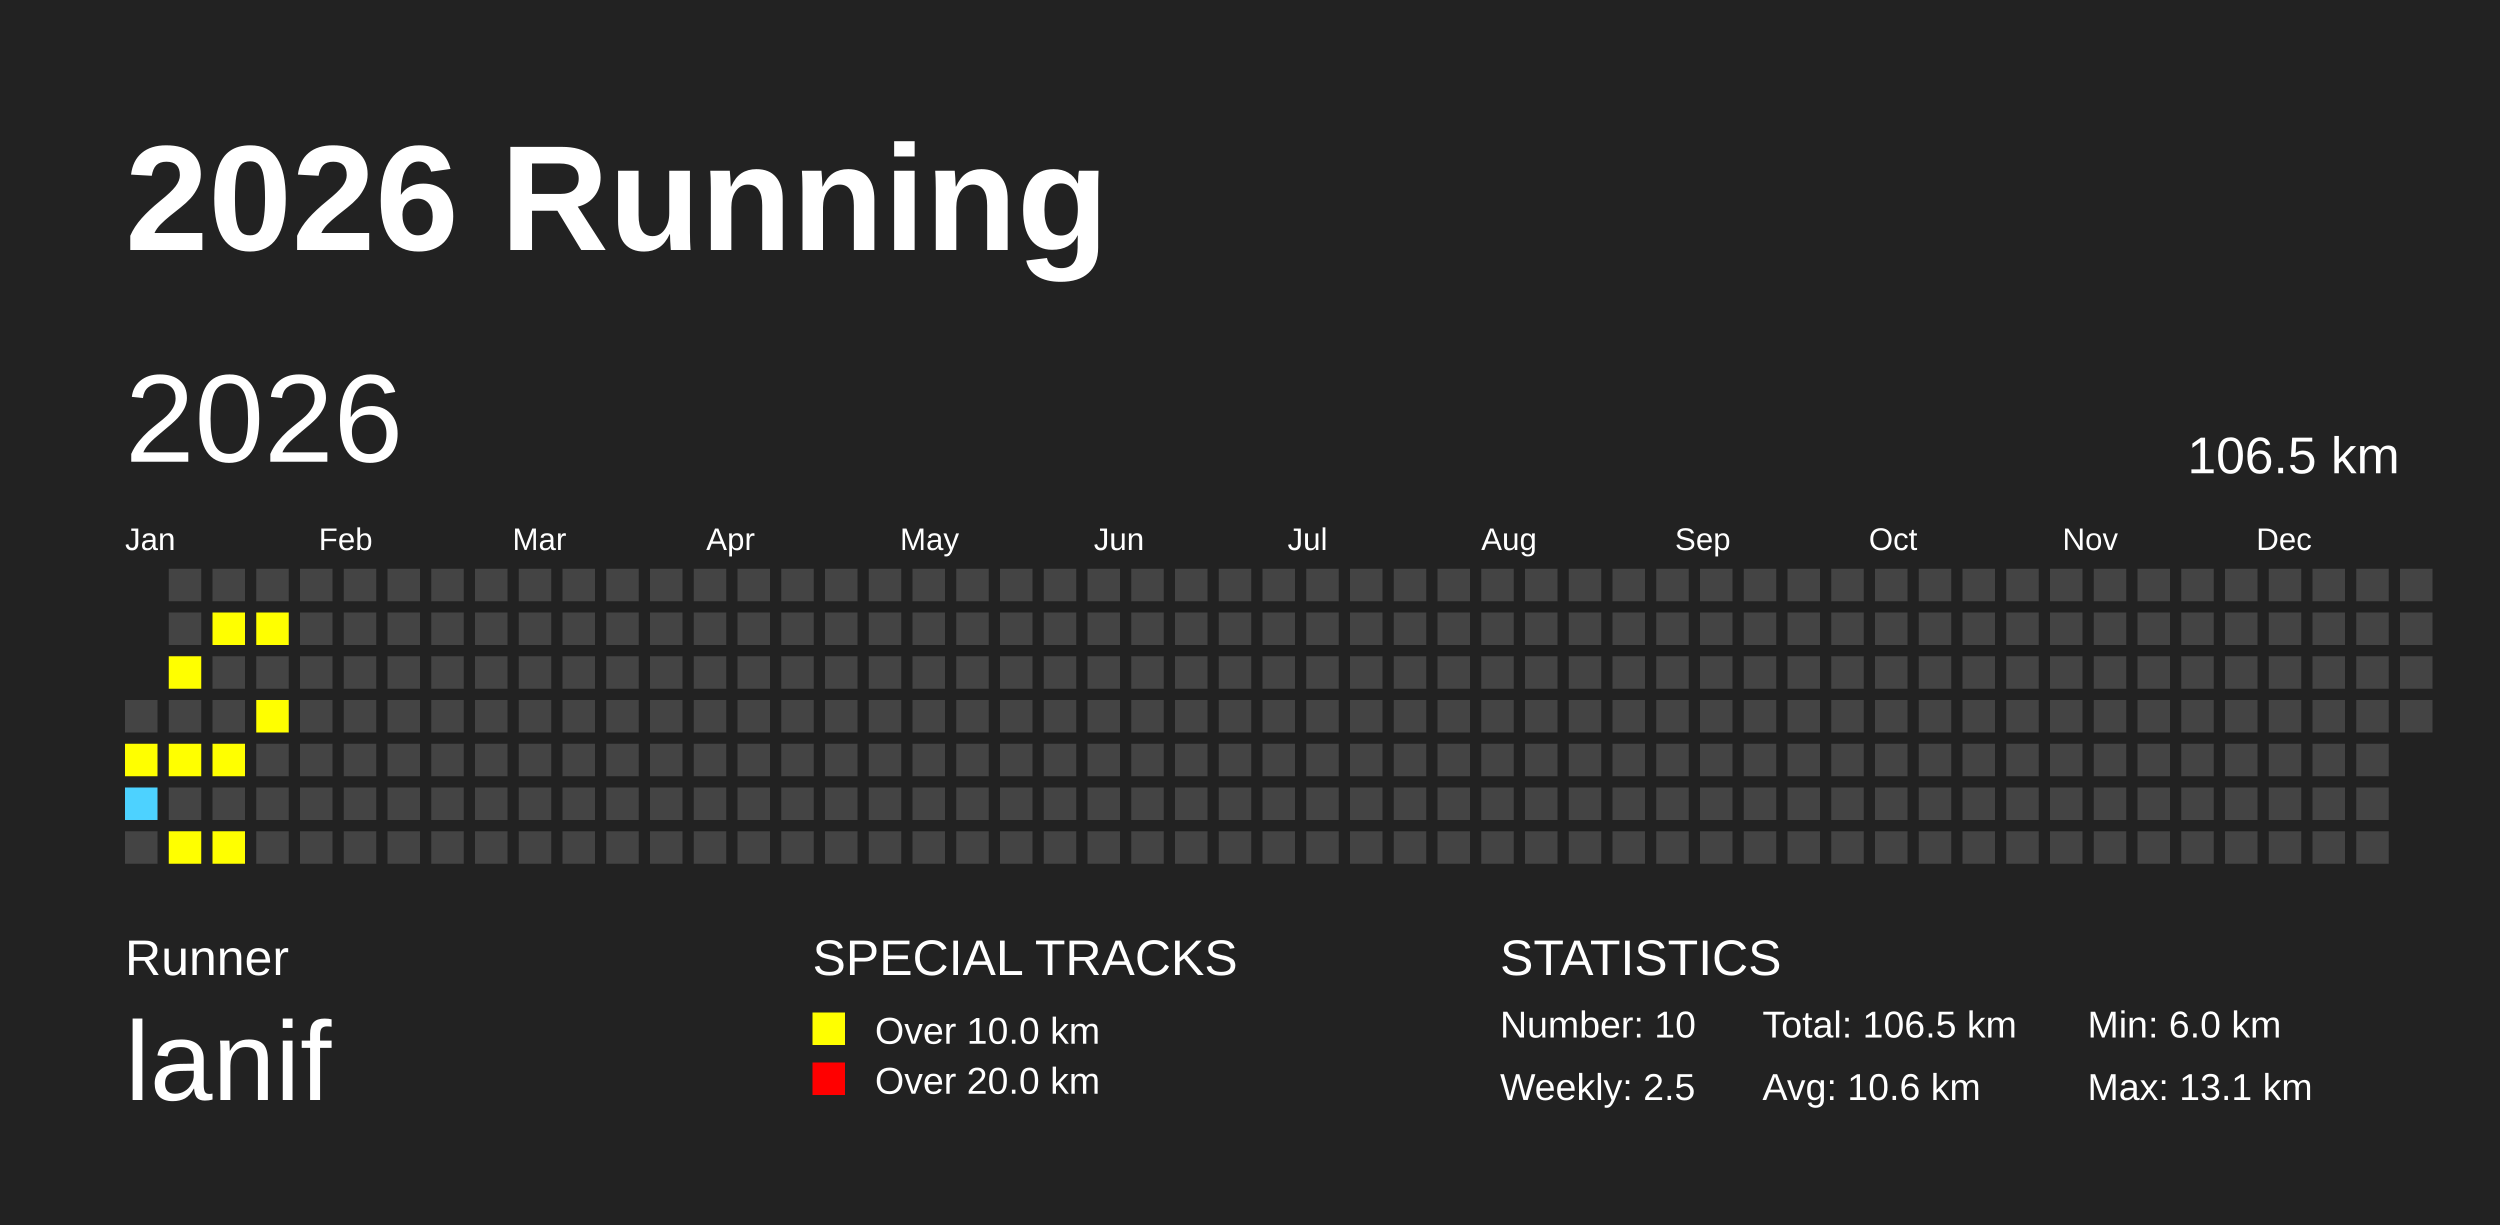
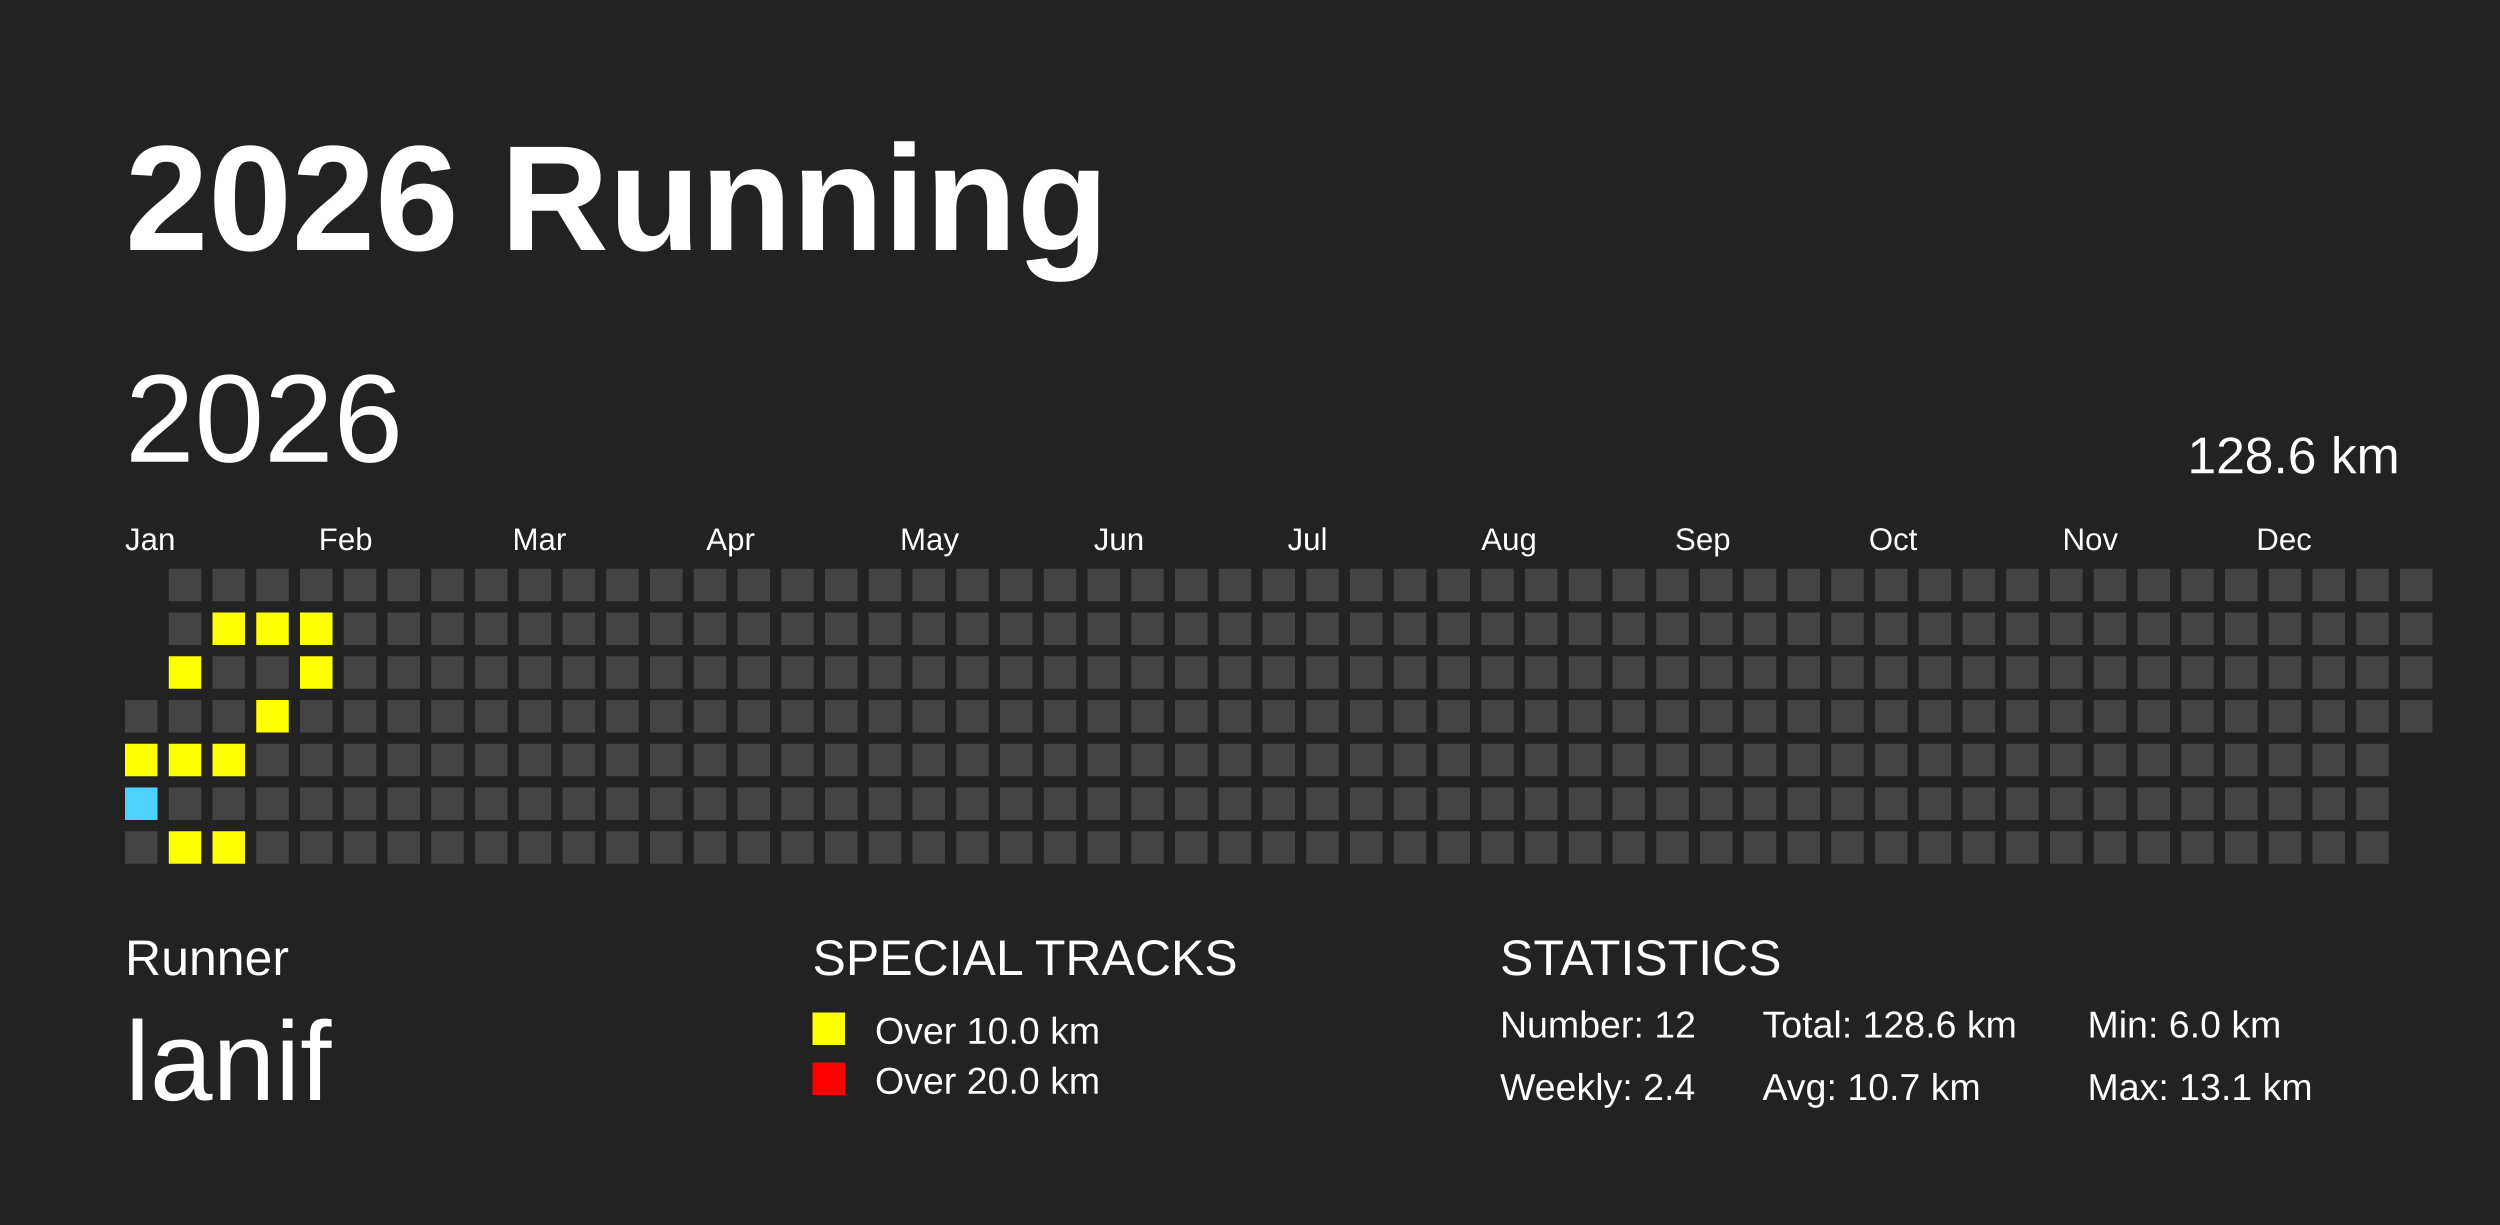
<svg xmlns="http://www.w3.org/2000/svg" baseProfile="full" height="98mm" version="1.1" viewBox="0,0,200,98" width="200mm">
  <defs />
  <rect fill="#222222" height="98" width="200" x="0" y="0" />
  <text fill="#FFFFFF" style="font-size:12px; font-family:Arial; font-weight:bold;" x="10" y="20">2026 Running</text>
  <text fill="#FFFFFF" style="font-size:4px; font-family:Arial" x="10" y="78">Runner</text>
  <text fill="#FFFFFF" style="font-size:9px; font-family:Arial" x="10" y="88">lanif</text>
  <text fill="#FFFFFF" style="font-size:4px; font-family:Arial" x="65" y="78">SPECIAL TRACKS</text>
  <rect fill="yellow" height="2.6" width="2.6" x="65" y="81" />
  <text fill="#FFFFFF" style="font-size:3px; font-family:Arial" x="70" y="83.5">Over 10.0 km</text>
  <rect fill="red" height="2.6" width="2.6" x="65" y="85" />
  <text fill="#FFFFFF" style="font-size:3px; font-family:Arial" x="70" y="87.5">Over 20.0 km</text>
  <text fill="#FFFFFF" style="font-size:4px; font-family:Arial" x="120" y="78">STATISTICS</text>
-   <text fill="#FFFFFF" style="font-size:3px; font-family:Arial" x="120" y="83">Number: 10</text>
-   <text fill="#FFFFFF" style="font-size:3px; font-family:Arial" x="120" y="88">Weekly: 2.5</text>
-   <text fill="#FFFFFF" style="font-size:3px; font-family:Arial" x="141" y="83">Total: 106.5 km</text>
-   <text fill="#FFFFFF" style="font-size:3px; font-family:Arial" x="141" y="88">Avg: 10.6 km</text>
+   <text fill="#FFFFFF" style="font-size:3px; font-family:Arial" x="120" y="83">Number: 12</text>
+   <text fill="#FFFFFF" style="font-size:3px; font-family:Arial" x="120" y="88">Weekly: 2.4</text>
+   <text fill="#FFFFFF" style="font-size:3px; font-family:Arial" x="141" y="83">Total: 128.6 km</text>
+   <text fill="#FFFFFF" style="font-size:3px; font-family:Arial" x="141" y="88">Avg: 10.7 km</text>
  <text fill="#FFFFFF" style="font-size:3px; font-family:Arial" x="167" y="83">Min: 6.0 km</text>
  <text fill="#FFFFFF" style="font-size:3px; font-family:Arial" x="167" y="88">Max: 13.1 km</text>
  <text dominant-baseline="hanging" fill="#FFFFFF" style="font-size:10.0px; font-family:Arial;" x="10" y="30">2026</text>
-   <text dominant-baseline="hanging" fill="#FFFFFF" style="font-size:4.125px; font-family:Arial;" x="175" y="35">106.5 km</text>
+   <text dominant-baseline="hanging" fill="#FFFFFF" style="font-size:4.125px; font-family:Arial;" x="175" y="35">128.6 km</text>
  <text fill="#FFFFFF" style="font-size:2.5px; font-family:Arial" x="10.0" y="44">Jan</text>
  <text fill="#FFFFFF" style="font-size:2.5px; font-family:Arial" x="25.5" y="44">Feb</text>
  <text fill="#FFFFFF" style="font-size:2.5px; font-family:Arial" x="41.0" y="44">Mar</text>
  <text fill="#FFFFFF" style="font-size:2.5px; font-family:Arial" x="56.5" y="44">Apr</text>
  <text fill="#FFFFFF" style="font-size:2.5px; font-family:Arial" x="72.0" y="44">May</text>
  <text fill="#FFFFFF" style="font-size:2.5px; font-family:Arial" x="87.5" y="44">Jun</text>
  <text fill="#FFFFFF" style="font-size:2.5px; font-family:Arial" x="103.0" y="44">Jul</text>
  <text fill="#FFFFFF" style="font-size:2.5px; font-family:Arial" x="118.5" y="44">Aug</text>
  <text fill="#FFFFFF" style="font-size:2.5px; font-family:Arial" x="134.0" y="44">Sep</text>
  <text fill="#FFFFFF" style="font-size:2.5px; font-family:Arial" x="149.5" y="44">Oct</text>
  <text fill="#FFFFFF" style="font-size:2.5px; font-family:Arial" x="165.0" y="44">Nov</text>
  <text fill="#FFFFFF" style="font-size:2.5px; font-family:Arial" x="180.5" y="44">Dec</text>
  <rect fill="#444444" height="2.6" width="2.6" x="10.0" y="56.0" />
  <rect fill="yellow" height="2.6" width="2.6" x="10.0" y="59.5" />
  <rect fill="#4DD2FF" height="2.6" width="2.6" x="10.0" y="63.0" />
  <rect fill="#444444" height="2.6" width="2.6" x="10.0" y="66.5" />
  <rect fill="#444444" height="2.6" width="2.6" x="13.5" y="45.5" />
  <rect fill="#444444" height="2.6" width="2.6" x="13.5" y="49.0" />
  <rect fill="yellow" height="2.6" width="2.6" x="13.5" y="52.5" />
  <rect fill="#444444" height="2.6" width="2.6" x="13.5" y="56.0" />
  <rect fill="yellow" height="2.6" width="2.6" x="13.5" y="59.5" />
  <rect fill="#444444" height="2.6" width="2.6" x="13.5" y="63.0" />
  <rect fill="yellow" height="2.6" width="2.6" x="13.5" y="66.5" />
  <rect fill="#444444" height="2.6" width="2.6" x="17.0" y="45.5" />
  <rect fill="yellow" height="2.6" width="2.6" x="17.0" y="49.0" />
  <rect fill="#444444" height="2.6" width="2.6" x="17.0" y="52.5" />
  <rect fill="#444444" height="2.6" width="2.6" x="17.0" y="56.0" />
  <rect fill="yellow" height="2.6" width="2.6" x="17.0" y="59.5" />
  <rect fill="#444444" height="2.6" width="2.6" x="17.0" y="63.0" />
  <rect fill="yellow" height="2.6" width="2.6" x="17.0" y="66.5" />
  <rect fill="#444444" height="2.6" width="2.6" x="20.5" y="45.5" />
  <rect fill="yellow" height="2.6" width="2.6" x="20.5" y="49.0" />
  <rect fill="#444444" height="2.6" width="2.6" x="20.5" y="52.5" />
  <rect fill="yellow" height="2.6" width="2.6" x="20.5" y="56.0" />
  <rect fill="#444444" height="2.6" width="2.6" x="20.5" y="59.5" />
  <rect fill="#444444" height="2.6" width="2.6" x="20.5" y="63.0" />
  <rect fill="#444444" height="2.6" width="2.6" x="20.5" y="66.5" />
  <rect fill="#444444" height="2.6" width="2.6" x="24.0" y="45.5" />
-   <rect fill="#444444" height="2.6" width="2.6" x="24.0" y="49.0" />
-   <rect fill="#444444" height="2.6" width="2.6" x="24.0" y="52.5" />
+   <rect fill="yellow" height="2.6" width="2.6" x="24.0" y="49.0" />
+   <rect fill="yellow" height="2.6" width="2.6" x="24.0" y="52.5" />
  <rect fill="#444444" height="2.6" width="2.6" x="24.0" y="56.0" />
  <rect fill="#444444" height="2.6" width="2.6" x="24.0" y="59.5" />
  <rect fill="#444444" height="2.6" width="2.6" x="24.0" y="63.0" />
  <rect fill="#444444" height="2.6" width="2.6" x="24.0" y="66.5" />
  <rect fill="#444444" height="2.6" width="2.6" x="27.5" y="45.5" />
  <rect fill="#444444" height="2.6" width="2.6" x="27.5" y="49.0" />
  <rect fill="#444444" height="2.6" width="2.6" x="27.5" y="52.5" />
  <rect fill="#444444" height="2.6" width="2.6" x="27.5" y="56.0" />
  <rect fill="#444444" height="2.6" width="2.6" x="27.5" y="59.5" />
  <rect fill="#444444" height="2.6" width="2.6" x="27.5" y="63.0" />
  <rect fill="#444444" height="2.6" width="2.6" x="27.5" y="66.5" />
  <rect fill="#444444" height="2.6" width="2.6" x="31.0" y="45.5" />
  <rect fill="#444444" height="2.6" width="2.6" x="31.0" y="49.0" />
  <rect fill="#444444" height="2.6" width="2.6" x="31.0" y="52.5" />
  <rect fill="#444444" height="2.6" width="2.6" x="31.0" y="56.0" />
  <rect fill="#444444" height="2.6" width="2.6" x="31.0" y="59.5" />
  <rect fill="#444444" height="2.6" width="2.6" x="31.0" y="63.0" />
  <rect fill="#444444" height="2.6" width="2.6" x="31.0" y="66.5" />
  <rect fill="#444444" height="2.6" width="2.6" x="34.5" y="45.5" />
  <rect fill="#444444" height="2.6" width="2.6" x="34.5" y="49.0" />
  <rect fill="#444444" height="2.6" width="2.6" x="34.5" y="52.5" />
  <rect fill="#444444" height="2.6" width="2.6" x="34.5" y="56.0" />
  <rect fill="#444444" height="2.6" width="2.6" x="34.5" y="59.5" />
  <rect fill="#444444" height="2.6" width="2.6" x="34.5" y="63.0" />
  <rect fill="#444444" height="2.6" width="2.6" x="34.5" y="66.5" />
  <rect fill="#444444" height="2.6" width="2.6" x="38.0" y="45.5" />
  <rect fill="#444444" height="2.6" width="2.6" x="38.0" y="49.0" />
  <rect fill="#444444" height="2.6" width="2.6" x="38.0" y="52.5" />
  <rect fill="#444444" height="2.6" width="2.6" x="38.0" y="56.0" />
  <rect fill="#444444" height="2.6" width="2.6" x="38.0" y="59.5" />
  <rect fill="#444444" height="2.6" width="2.6" x="38.0" y="63.0" />
  <rect fill="#444444" height="2.6" width="2.6" x="38.0" y="66.5" />
  <rect fill="#444444" height="2.6" width="2.6" x="41.5" y="45.5" />
  <rect fill="#444444" height="2.6" width="2.6" x="41.5" y="49.0" />
  <rect fill="#444444" height="2.6" width="2.6" x="41.5" y="52.5" />
  <rect fill="#444444" height="2.6" width="2.6" x="41.5" y="56.0" />
  <rect fill="#444444" height="2.6" width="2.6" x="41.5" y="59.5" />
  <rect fill="#444444" height="2.6" width="2.6" x="41.5" y="63.0" />
  <rect fill="#444444" height="2.6" width="2.6" x="41.5" y="66.5" />
  <rect fill="#444444" height="2.6" width="2.6" x="45.0" y="45.5" />
  <rect fill="#444444" height="2.6" width="2.6" x="45.0" y="49.0" />
  <rect fill="#444444" height="2.6" width="2.6" x="45.0" y="52.5" />
  <rect fill="#444444" height="2.6" width="2.6" x="45.0" y="56.0" />
  <rect fill="#444444" height="2.6" width="2.6" x="45.0" y="59.5" />
  <rect fill="#444444" height="2.6" width="2.6" x="45.0" y="63.0" />
  <rect fill="#444444" height="2.6" width="2.6" x="45.0" y="66.5" />
  <rect fill="#444444" height="2.6" width="2.6" x="48.5" y="45.5" />
  <rect fill="#444444" height="2.6" width="2.6" x="48.5" y="49.0" />
  <rect fill="#444444" height="2.6" width="2.6" x="48.5" y="52.5" />
  <rect fill="#444444" height="2.6" width="2.6" x="48.5" y="56.0" />
  <rect fill="#444444" height="2.6" width="2.6" x="48.5" y="59.5" />
  <rect fill="#444444" height="2.6" width="2.6" x="48.5" y="63.0" />
  <rect fill="#444444" height="2.6" width="2.6" x="48.5" y="66.5" />
  <rect fill="#444444" height="2.6" width="2.6" x="52.0" y="45.5" />
  <rect fill="#444444" height="2.6" width="2.6" x="52.0" y="49.0" />
  <rect fill="#444444" height="2.6" width="2.6" x="52.0" y="52.5" />
  <rect fill="#444444" height="2.6" width="2.6" x="52.0" y="56.0" />
  <rect fill="#444444" height="2.6" width="2.6" x="52.0" y="59.5" />
  <rect fill="#444444" height="2.6" width="2.6" x="52.0" y="63.0" />
  <rect fill="#444444" height="2.6" width="2.6" x="52.0" y="66.5" />
  <rect fill="#444444" height="2.6" width="2.6" x="55.5" y="45.5" />
  <rect fill="#444444" height="2.6" width="2.6" x="55.5" y="49.0" />
  <rect fill="#444444" height="2.6" width="2.6" x="55.5" y="52.5" />
  <rect fill="#444444" height="2.6" width="2.6" x="55.5" y="56.0" />
  <rect fill="#444444" height="2.6" width="2.6" x="55.5" y="59.5" />
  <rect fill="#444444" height="2.6" width="2.6" x="55.5" y="63.0" />
  <rect fill="#444444" height="2.6" width="2.6" x="55.5" y="66.5" />
  <rect fill="#444444" height="2.6" width="2.6" x="59.0" y="45.5" />
  <rect fill="#444444" height="2.6" width="2.6" x="59.0" y="49.0" />
  <rect fill="#444444" height="2.6" width="2.6" x="59.0" y="52.5" />
  <rect fill="#444444" height="2.6" width="2.6" x="59.0" y="56.0" />
  <rect fill="#444444" height="2.6" width="2.6" x="59.0" y="59.5" />
  <rect fill="#444444" height="2.6" width="2.6" x="59.0" y="63.0" />
  <rect fill="#444444" height="2.6" width="2.6" x="59.0" y="66.5" />
  <rect fill="#444444" height="2.6" width="2.6" x="62.5" y="45.5" />
  <rect fill="#444444" height="2.6" width="2.6" x="62.5" y="49.0" />
  <rect fill="#444444" height="2.6" width="2.6" x="62.5" y="52.5" />
  <rect fill="#444444" height="2.6" width="2.6" x="62.5" y="56.0" />
  <rect fill="#444444" height="2.6" width="2.6" x="62.5" y="59.5" />
  <rect fill="#444444" height="2.6" width="2.6" x="62.5" y="63.0" />
  <rect fill="#444444" height="2.6" width="2.6" x="62.5" y="66.5" />
  <rect fill="#444444" height="2.6" width="2.6" x="66.0" y="45.5" />
  <rect fill="#444444" height="2.6" width="2.6" x="66.0" y="49.0" />
  <rect fill="#444444" height="2.6" width="2.6" x="66.0" y="52.5" />
  <rect fill="#444444" height="2.6" width="2.6" x="66.0" y="56.0" />
  <rect fill="#444444" height="2.6" width="2.6" x="66.0" y="59.5" />
  <rect fill="#444444" height="2.6" width="2.6" x="66.0" y="63.0" />
  <rect fill="#444444" height="2.6" width="2.6" x="66.0" y="66.5" />
  <rect fill="#444444" height="2.6" width="2.6" x="69.5" y="45.5" />
  <rect fill="#444444" height="2.6" width="2.6" x="69.5" y="49.0" />
  <rect fill="#444444" height="2.6" width="2.6" x="69.5" y="52.5" />
  <rect fill="#444444" height="2.6" width="2.6" x="69.5" y="56.0" />
  <rect fill="#444444" height="2.6" width="2.6" x="69.5" y="59.5" />
  <rect fill="#444444" height="2.6" width="2.6" x="69.5" y="63.0" />
  <rect fill="#444444" height="2.6" width="2.6" x="69.5" y="66.5" />
  <rect fill="#444444" height="2.6" width="2.6" x="73.0" y="45.5" />
  <rect fill="#444444" height="2.6" width="2.6" x="73.0" y="49.0" />
  <rect fill="#444444" height="2.6" width="2.6" x="73.0" y="52.5" />
  <rect fill="#444444" height="2.6" width="2.6" x="73.0" y="56.0" />
  <rect fill="#444444" height="2.6" width="2.6" x="73.0" y="59.5" />
  <rect fill="#444444" height="2.6" width="2.6" x="73.0" y="63.0" />
  <rect fill="#444444" height="2.6" width="2.6" x="73.0" y="66.5" />
  <rect fill="#444444" height="2.6" width="2.6" x="76.5" y="45.5" />
  <rect fill="#444444" height="2.6" width="2.6" x="76.5" y="49.0" />
  <rect fill="#444444" height="2.6" width="2.6" x="76.5" y="52.5" />
  <rect fill="#444444" height="2.6" width="2.6" x="76.5" y="56.0" />
  <rect fill="#444444" height="2.6" width="2.6" x="76.5" y="59.5" />
  <rect fill="#444444" height="2.6" width="2.6" x="76.5" y="63.0" />
  <rect fill="#444444" height="2.6" width="2.6" x="76.5" y="66.5" />
  <rect fill="#444444" height="2.6" width="2.6" x="80.0" y="45.5" />
  <rect fill="#444444" height="2.6" width="2.6" x="80.0" y="49.0" />
  <rect fill="#444444" height="2.6" width="2.6" x="80.0" y="52.5" />
  <rect fill="#444444" height="2.6" width="2.6" x="80.0" y="56.0" />
  <rect fill="#444444" height="2.6" width="2.6" x="80.0" y="59.5" />
  <rect fill="#444444" height="2.6" width="2.6" x="80.0" y="63.0" />
  <rect fill="#444444" height="2.6" width="2.6" x="80.0" y="66.5" />
  <rect fill="#444444" height="2.6" width="2.6" x="83.5" y="45.5" />
  <rect fill="#444444" height="2.6" width="2.6" x="83.5" y="49.0" />
  <rect fill="#444444" height="2.6" width="2.6" x="83.5" y="52.5" />
  <rect fill="#444444" height="2.6" width="2.6" x="83.5" y="56.0" />
  <rect fill="#444444" height="2.6" width="2.6" x="83.5" y="59.5" />
  <rect fill="#444444" height="2.6" width="2.6" x="83.5" y="63.0" />
  <rect fill="#444444" height="2.6" width="2.6" x="83.5" y="66.5" />
  <rect fill="#444444" height="2.6" width="2.6" x="87.0" y="45.5" />
  <rect fill="#444444" height="2.6" width="2.6" x="87.0" y="49.0" />
  <rect fill="#444444" height="2.6" width="2.6" x="87.0" y="52.5" />
  <rect fill="#444444" height="2.6" width="2.6" x="87.0" y="56.0" />
  <rect fill="#444444" height="2.6" width="2.6" x="87.0" y="59.5" />
  <rect fill="#444444" height="2.6" width="2.6" x="87.0" y="63.0" />
  <rect fill="#444444" height="2.6" width="2.6" x="87.0" y="66.5" />
  <rect fill="#444444" height="2.6" width="2.6" x="90.5" y="45.5" />
  <rect fill="#444444" height="2.6" width="2.6" x="90.5" y="49.0" />
  <rect fill="#444444" height="2.6" width="2.6" x="90.5" y="52.5" />
  <rect fill="#444444" height="2.6" width="2.6" x="90.5" y="56.0" />
  <rect fill="#444444" height="2.6" width="2.6" x="90.5" y="59.5" />
  <rect fill="#444444" height="2.6" width="2.6" x="90.5" y="63.0" />
  <rect fill="#444444" height="2.6" width="2.6" x="90.5" y="66.5" />
  <rect fill="#444444" height="2.6" width="2.6" x="94.0" y="45.5" />
  <rect fill="#444444" height="2.6" width="2.6" x="94.0" y="49.0" />
  <rect fill="#444444" height="2.6" width="2.6" x="94.0" y="52.5" />
  <rect fill="#444444" height="2.6" width="2.6" x="94.0" y="56.0" />
  <rect fill="#444444" height="2.6" width="2.6" x="94.0" y="59.5" />
  <rect fill="#444444" height="2.6" width="2.6" x="94.0" y="63.0" />
  <rect fill="#444444" height="2.6" width="2.6" x="94.0" y="66.5" />
  <rect fill="#444444" height="2.6" width="2.6" x="97.5" y="45.5" />
  <rect fill="#444444" height="2.6" width="2.6" x="97.5" y="49.0" />
  <rect fill="#444444" height="2.6" width="2.6" x="97.5" y="52.5" />
  <rect fill="#444444" height="2.6" width="2.6" x="97.5" y="56.0" />
  <rect fill="#444444" height="2.6" width="2.6" x="97.5" y="59.5" />
  <rect fill="#444444" height="2.6" width="2.6" x="97.5" y="63.0" />
  <rect fill="#444444" height="2.6" width="2.6" x="97.5" y="66.5" />
  <rect fill="#444444" height="2.6" width="2.6" x="101.0" y="45.5" />
  <rect fill="#444444" height="2.6" width="2.6" x="101.0" y="49.0" />
  <rect fill="#444444" height="2.6" width="2.6" x="101.0" y="52.5" />
  <rect fill="#444444" height="2.6" width="2.6" x="101.0" y="56.0" />
  <rect fill="#444444" height="2.6" width="2.6" x="101.0" y="59.5" />
  <rect fill="#444444" height="2.6" width="2.6" x="101.0" y="63.0" />
  <rect fill="#444444" height="2.6" width="2.6" x="101.0" y="66.5" />
  <rect fill="#444444" height="2.6" width="2.6" x="104.5" y="45.5" />
  <rect fill="#444444" height="2.6" width="2.6" x="104.5" y="49.0" />
  <rect fill="#444444" height="2.6" width="2.6" x="104.5" y="52.5" />
  <rect fill="#444444" height="2.6" width="2.6" x="104.5" y="56.0" />
  <rect fill="#444444" height="2.6" width="2.6" x="104.5" y="59.5" />
  <rect fill="#444444" height="2.6" width="2.6" x="104.5" y="63.0" />
  <rect fill="#444444" height="2.6" width="2.6" x="104.5" y="66.5" />
  <rect fill="#444444" height="2.6" width="2.6" x="108.0" y="45.5" />
  <rect fill="#444444" height="2.6" width="2.6" x="108.0" y="49.0" />
  <rect fill="#444444" height="2.6" width="2.6" x="108.0" y="52.5" />
  <rect fill="#444444" height="2.6" width="2.6" x="108.0" y="56.0" />
  <rect fill="#444444" height="2.6" width="2.6" x="108.0" y="59.5" />
  <rect fill="#444444" height="2.6" width="2.6" x="108.0" y="63.0" />
  <rect fill="#444444" height="2.6" width="2.6" x="108.0" y="66.5" />
  <rect fill="#444444" height="2.6" width="2.6" x="111.5" y="45.5" />
  <rect fill="#444444" height="2.6" width="2.6" x="111.5" y="49.0" />
  <rect fill="#444444" height="2.6" width="2.6" x="111.5" y="52.5" />
  <rect fill="#444444" height="2.6" width="2.6" x="111.5" y="56.0" />
  <rect fill="#444444" height="2.6" width="2.6" x="111.5" y="59.5" />
  <rect fill="#444444" height="2.6" width="2.6" x="111.5" y="63.0" />
  <rect fill="#444444" height="2.6" width="2.6" x="111.5" y="66.5" />
  <rect fill="#444444" height="2.6" width="2.6" x="115.0" y="45.5" />
  <rect fill="#444444" height="2.6" width="2.6" x="115.0" y="49.0" />
  <rect fill="#444444" height="2.6" width="2.6" x="115.0" y="52.5" />
  <rect fill="#444444" height="2.6" width="2.6" x="115.0" y="56.0" />
  <rect fill="#444444" height="2.6" width="2.6" x="115.0" y="59.5" />
  <rect fill="#444444" height="2.6" width="2.6" x="115.0" y="63.0" />
  <rect fill="#444444" height="2.6" width="2.6" x="115.0" y="66.5" />
  <rect fill="#444444" height="2.6" width="2.6" x="118.5" y="45.5" />
  <rect fill="#444444" height="2.6" width="2.6" x="118.5" y="49.0" />
  <rect fill="#444444" height="2.6" width="2.6" x="118.5" y="52.5" />
  <rect fill="#444444" height="2.6" width="2.6" x="118.5" y="56.0" />
  <rect fill="#444444" height="2.6" width="2.6" x="118.5" y="59.5" />
  <rect fill="#444444" height="2.6" width="2.6" x="118.5" y="63.0" />
  <rect fill="#444444" height="2.6" width="2.6" x="118.5" y="66.5" />
  <rect fill="#444444" height="2.6" width="2.6" x="122.0" y="45.5" />
  <rect fill="#444444" height="2.6" width="2.6" x="122.0" y="49.0" />
  <rect fill="#444444" height="2.6" width="2.6" x="122.0" y="52.5" />
  <rect fill="#444444" height="2.6" width="2.6" x="122.0" y="56.0" />
  <rect fill="#444444" height="2.6" width="2.6" x="122.0" y="59.5" />
  <rect fill="#444444" height="2.6" width="2.6" x="122.0" y="63.0" />
  <rect fill="#444444" height="2.6" width="2.6" x="122.0" y="66.5" />
  <rect fill="#444444" height="2.6" width="2.6" x="125.5" y="45.5" />
  <rect fill="#444444" height="2.6" width="2.6" x="125.5" y="49.0" />
  <rect fill="#444444" height="2.6" width="2.6" x="125.5" y="52.5" />
  <rect fill="#444444" height="2.6" width="2.6" x="125.5" y="56.0" />
  <rect fill="#444444" height="2.6" width="2.6" x="125.5" y="59.5" />
  <rect fill="#444444" height="2.6" width="2.6" x="125.5" y="63.0" />
  <rect fill="#444444" height="2.6" width="2.6" x="125.5" y="66.5" />
  <rect fill="#444444" height="2.6" width="2.6" x="129.0" y="45.5" />
  <rect fill="#444444" height="2.6" width="2.6" x="129.0" y="49.0" />
  <rect fill="#444444" height="2.6" width="2.6" x="129.0" y="52.5" />
  <rect fill="#444444" height="2.6" width="2.6" x="129.0" y="56.0" />
  <rect fill="#444444" height="2.6" width="2.6" x="129.0" y="59.5" />
  <rect fill="#444444" height="2.6" width="2.6" x="129.0" y="63.0" />
  <rect fill="#444444" height="2.6" width="2.6" x="129.0" y="66.5" />
  <rect fill="#444444" height="2.6" width="2.6" x="132.5" y="45.5" />
  <rect fill="#444444" height="2.6" width="2.6" x="132.5" y="49.0" />
  <rect fill="#444444" height="2.6" width="2.6" x="132.5" y="52.5" />
  <rect fill="#444444" height="2.6" width="2.6" x="132.5" y="56.0" />
  <rect fill="#444444" height="2.6" width="2.6" x="132.5" y="59.5" />
  <rect fill="#444444" height="2.6" width="2.6" x="132.5" y="63.0" />
  <rect fill="#444444" height="2.6" width="2.6" x="132.5" y="66.5" />
  <rect fill="#444444" height="2.6" width="2.6" x="136.0" y="45.5" />
  <rect fill="#444444" height="2.6" width="2.6" x="136.0" y="49.0" />
  <rect fill="#444444" height="2.6" width="2.6" x="136.0" y="52.5" />
  <rect fill="#444444" height="2.6" width="2.6" x="136.0" y="56.0" />
  <rect fill="#444444" height="2.6" width="2.6" x="136.0" y="59.5" />
  <rect fill="#444444" height="2.6" width="2.6" x="136.0" y="63.0" />
  <rect fill="#444444" height="2.6" width="2.6" x="136.0" y="66.5" />
  <rect fill="#444444" height="2.6" width="2.6" x="139.5" y="45.5" />
  <rect fill="#444444" height="2.6" width="2.6" x="139.5" y="49.0" />
  <rect fill="#444444" height="2.6" width="2.6" x="139.5" y="52.5" />
  <rect fill="#444444" height="2.6" width="2.6" x="139.5" y="56.0" />
  <rect fill="#444444" height="2.6" width="2.6" x="139.5" y="59.5" />
  <rect fill="#444444" height="2.6" width="2.6" x="139.5" y="63.0" />
  <rect fill="#444444" height="2.6" width="2.6" x="139.5" y="66.5" />
  <rect fill="#444444" height="2.6" width="2.6" x="143.0" y="45.5" />
  <rect fill="#444444" height="2.6" width="2.6" x="143.0" y="49.0" />
  <rect fill="#444444" height="2.6" width="2.6" x="143.0" y="52.5" />
  <rect fill="#444444" height="2.6" width="2.6" x="143.0" y="56.0" />
  <rect fill="#444444" height="2.6" width="2.6" x="143.0" y="59.5" />
  <rect fill="#444444" height="2.6" width="2.6" x="143.0" y="63.0" />
  <rect fill="#444444" height="2.6" width="2.6" x="143.0" y="66.5" />
  <rect fill="#444444" height="2.6" width="2.6" x="146.5" y="45.5" />
  <rect fill="#444444" height="2.6" width="2.6" x="146.5" y="49.0" />
  <rect fill="#444444" height="2.6" width="2.6" x="146.5" y="52.5" />
  <rect fill="#444444" height="2.6" width="2.6" x="146.5" y="56.0" />
  <rect fill="#444444" height="2.6" width="2.6" x="146.5" y="59.5" />
  <rect fill="#444444" height="2.6" width="2.6" x="146.5" y="63.0" />
  <rect fill="#444444" height="2.6" width="2.6" x="146.5" y="66.5" />
  <rect fill="#444444" height="2.6" width="2.6" x="150.0" y="45.5" />
  <rect fill="#444444" height="2.6" width="2.6" x="150.0" y="49.0" />
  <rect fill="#444444" height="2.6" width="2.6" x="150.0" y="52.5" />
  <rect fill="#444444" height="2.6" width="2.6" x="150.0" y="56.0" />
  <rect fill="#444444" height="2.6" width="2.6" x="150.0" y="59.5" />
  <rect fill="#444444" height="2.6" width="2.6" x="150.0" y="63.0" />
  <rect fill="#444444" height="2.6" width="2.6" x="150.0" y="66.5" />
  <rect fill="#444444" height="2.6" width="2.6" x="153.5" y="45.5" />
  <rect fill="#444444" height="2.6" width="2.6" x="153.5" y="49.0" />
  <rect fill="#444444" height="2.6" width="2.6" x="153.5" y="52.5" />
  <rect fill="#444444" height="2.6" width="2.6" x="153.5" y="56.0" />
  <rect fill="#444444" height="2.6" width="2.6" x="153.5" y="59.5" />
  <rect fill="#444444" height="2.6" width="2.6" x="153.5" y="63.0" />
  <rect fill="#444444" height="2.6" width="2.6" x="153.5" y="66.5" />
  <rect fill="#444444" height="2.6" width="2.6" x="157.0" y="45.5" />
  <rect fill="#444444" height="2.6" width="2.6" x="157.0" y="49.0" />
  <rect fill="#444444" height="2.6" width="2.6" x="157.0" y="52.5" />
  <rect fill="#444444" height="2.6" width="2.6" x="157.0" y="56.0" />
  <rect fill="#444444" height="2.6" width="2.6" x="157.0" y="59.5" />
  <rect fill="#444444" height="2.6" width="2.6" x="157.0" y="63.0" />
  <rect fill="#444444" height="2.6" width="2.6" x="157.0" y="66.5" />
  <rect fill="#444444" height="2.6" width="2.6" x="160.5" y="45.5" />
  <rect fill="#444444" height="2.6" width="2.6" x="160.5" y="49.0" />
  <rect fill="#444444" height="2.6" width="2.6" x="160.5" y="52.5" />
  <rect fill="#444444" height="2.6" width="2.6" x="160.5" y="56.0" />
  <rect fill="#444444" height="2.6" width="2.6" x="160.5" y="59.5" />
  <rect fill="#444444" height="2.6" width="2.6" x="160.5" y="63.0" />
  <rect fill="#444444" height="2.6" width="2.6" x="160.5" y="66.5" />
  <rect fill="#444444" height="2.6" width="2.6" x="164.0" y="45.5" />
  <rect fill="#444444" height="2.6" width="2.6" x="164.0" y="49.0" />
  <rect fill="#444444" height="2.6" width="2.6" x="164.0" y="52.5" />
  <rect fill="#444444" height="2.6" width="2.6" x="164.0" y="56.0" />
  <rect fill="#444444" height="2.6" width="2.6" x="164.0" y="59.5" />
  <rect fill="#444444" height="2.6" width="2.6" x="164.0" y="63.0" />
  <rect fill="#444444" height="2.6" width="2.6" x="164.0" y="66.5" />
  <rect fill="#444444" height="2.6" width="2.6" x="167.5" y="45.5" />
  <rect fill="#444444" height="2.6" width="2.6" x="167.5" y="49.0" />
  <rect fill="#444444" height="2.6" width="2.6" x="167.5" y="52.5" />
  <rect fill="#444444" height="2.6" width="2.6" x="167.5" y="56.0" />
  <rect fill="#444444" height="2.6" width="2.6" x="167.5" y="59.5" />
  <rect fill="#444444" height="2.6" width="2.6" x="167.5" y="63.0" />
  <rect fill="#444444" height="2.6" width="2.6" x="167.5" y="66.5" />
  <rect fill="#444444" height="2.6" width="2.6" x="171.0" y="45.5" />
  <rect fill="#444444" height="2.6" width="2.6" x="171.0" y="49.0" />
  <rect fill="#444444" height="2.6" width="2.6" x="171.0" y="52.5" />
  <rect fill="#444444" height="2.6" width="2.6" x="171.0" y="56.0" />
  <rect fill="#444444" height="2.6" width="2.6" x="171.0" y="59.5" />
  <rect fill="#444444" height="2.6" width="2.6" x="171.0" y="63.0" />
  <rect fill="#444444" height="2.6" width="2.6" x="171.0" y="66.5" />
  <rect fill="#444444" height="2.6" width="2.6" x="174.5" y="45.5" />
  <rect fill="#444444" height="2.6" width="2.6" x="174.5" y="49.0" />
  <rect fill="#444444" height="2.6" width="2.6" x="174.5" y="52.5" />
  <rect fill="#444444" height="2.6" width="2.6" x="174.5" y="56.0" />
  <rect fill="#444444" height="2.6" width="2.6" x="174.5" y="59.5" />
  <rect fill="#444444" height="2.6" width="2.6" x="174.5" y="63.0" />
  <rect fill="#444444" height="2.6" width="2.6" x="174.5" y="66.5" />
  <rect fill="#444444" height="2.6" width="2.6" x="178.0" y="45.5" />
  <rect fill="#444444" height="2.6" width="2.6" x="178.0" y="49.0" />
  <rect fill="#444444" height="2.6" width="2.6" x="178.0" y="52.5" />
  <rect fill="#444444" height="2.6" width="2.6" x="178.0" y="56.0" />
  <rect fill="#444444" height="2.6" width="2.6" x="178.0" y="59.5" />
  <rect fill="#444444" height="2.6" width="2.6" x="178.0" y="63.0" />
  <rect fill="#444444" height="2.6" width="2.6" x="178.0" y="66.5" />
  <rect fill="#444444" height="2.6" width="2.6" x="181.5" y="45.5" />
  <rect fill="#444444" height="2.6" width="2.6" x="181.5" y="49.0" />
  <rect fill="#444444" height="2.6" width="2.6" x="181.5" y="52.5" />
  <rect fill="#444444" height="2.6" width="2.6" x="181.5" y="56.0" />
  <rect fill="#444444" height="2.6" width="2.6" x="181.5" y="59.5" />
  <rect fill="#444444" height="2.6" width="2.6" x="181.5" y="63.0" />
  <rect fill="#444444" height="2.6" width="2.6" x="181.5" y="66.5" />
  <rect fill="#444444" height="2.6" width="2.6" x="185.0" y="45.5" />
  <rect fill="#444444" height="2.6" width="2.6" x="185.0" y="49.0" />
  <rect fill="#444444" height="2.6" width="2.6" x="185.0" y="52.5" />
  <rect fill="#444444" height="2.6" width="2.6" x="185.0" y="56.0" />
  <rect fill="#444444" height="2.6" width="2.6" x="185.0" y="59.5" />
  <rect fill="#444444" height="2.6" width="2.6" x="185.0" y="63.0" />
  <rect fill="#444444" height="2.6" width="2.6" x="185.0" y="66.5" />
  <rect fill="#444444" height="2.6" width="2.6" x="188.5" y="45.5" />
  <rect fill="#444444" height="2.6" width="2.6" x="188.5" y="49.0" />
  <rect fill="#444444" height="2.6" width="2.6" x="188.5" y="52.5" />
  <rect fill="#444444" height="2.6" width="2.6" x="188.5" y="56.0" />
  <rect fill="#444444" height="2.6" width="2.6" x="188.5" y="59.5" />
  <rect fill="#444444" height="2.6" width="2.6" x="188.5" y="63.0" />
  <rect fill="#444444" height="2.6" width="2.6" x="188.5" y="66.5" />
  <rect fill="#444444" height="2.6" width="2.6" x="192.0" y="45.5" />
  <rect fill="#444444" height="2.6" width="2.6" x="192.0" y="49.0" />
  <rect fill="#444444" height="2.6" width="2.6" x="192.0" y="52.5" />
  <rect fill="#444444" height="2.6" width="2.6" x="192.0" y="56.0" />
</svg>
